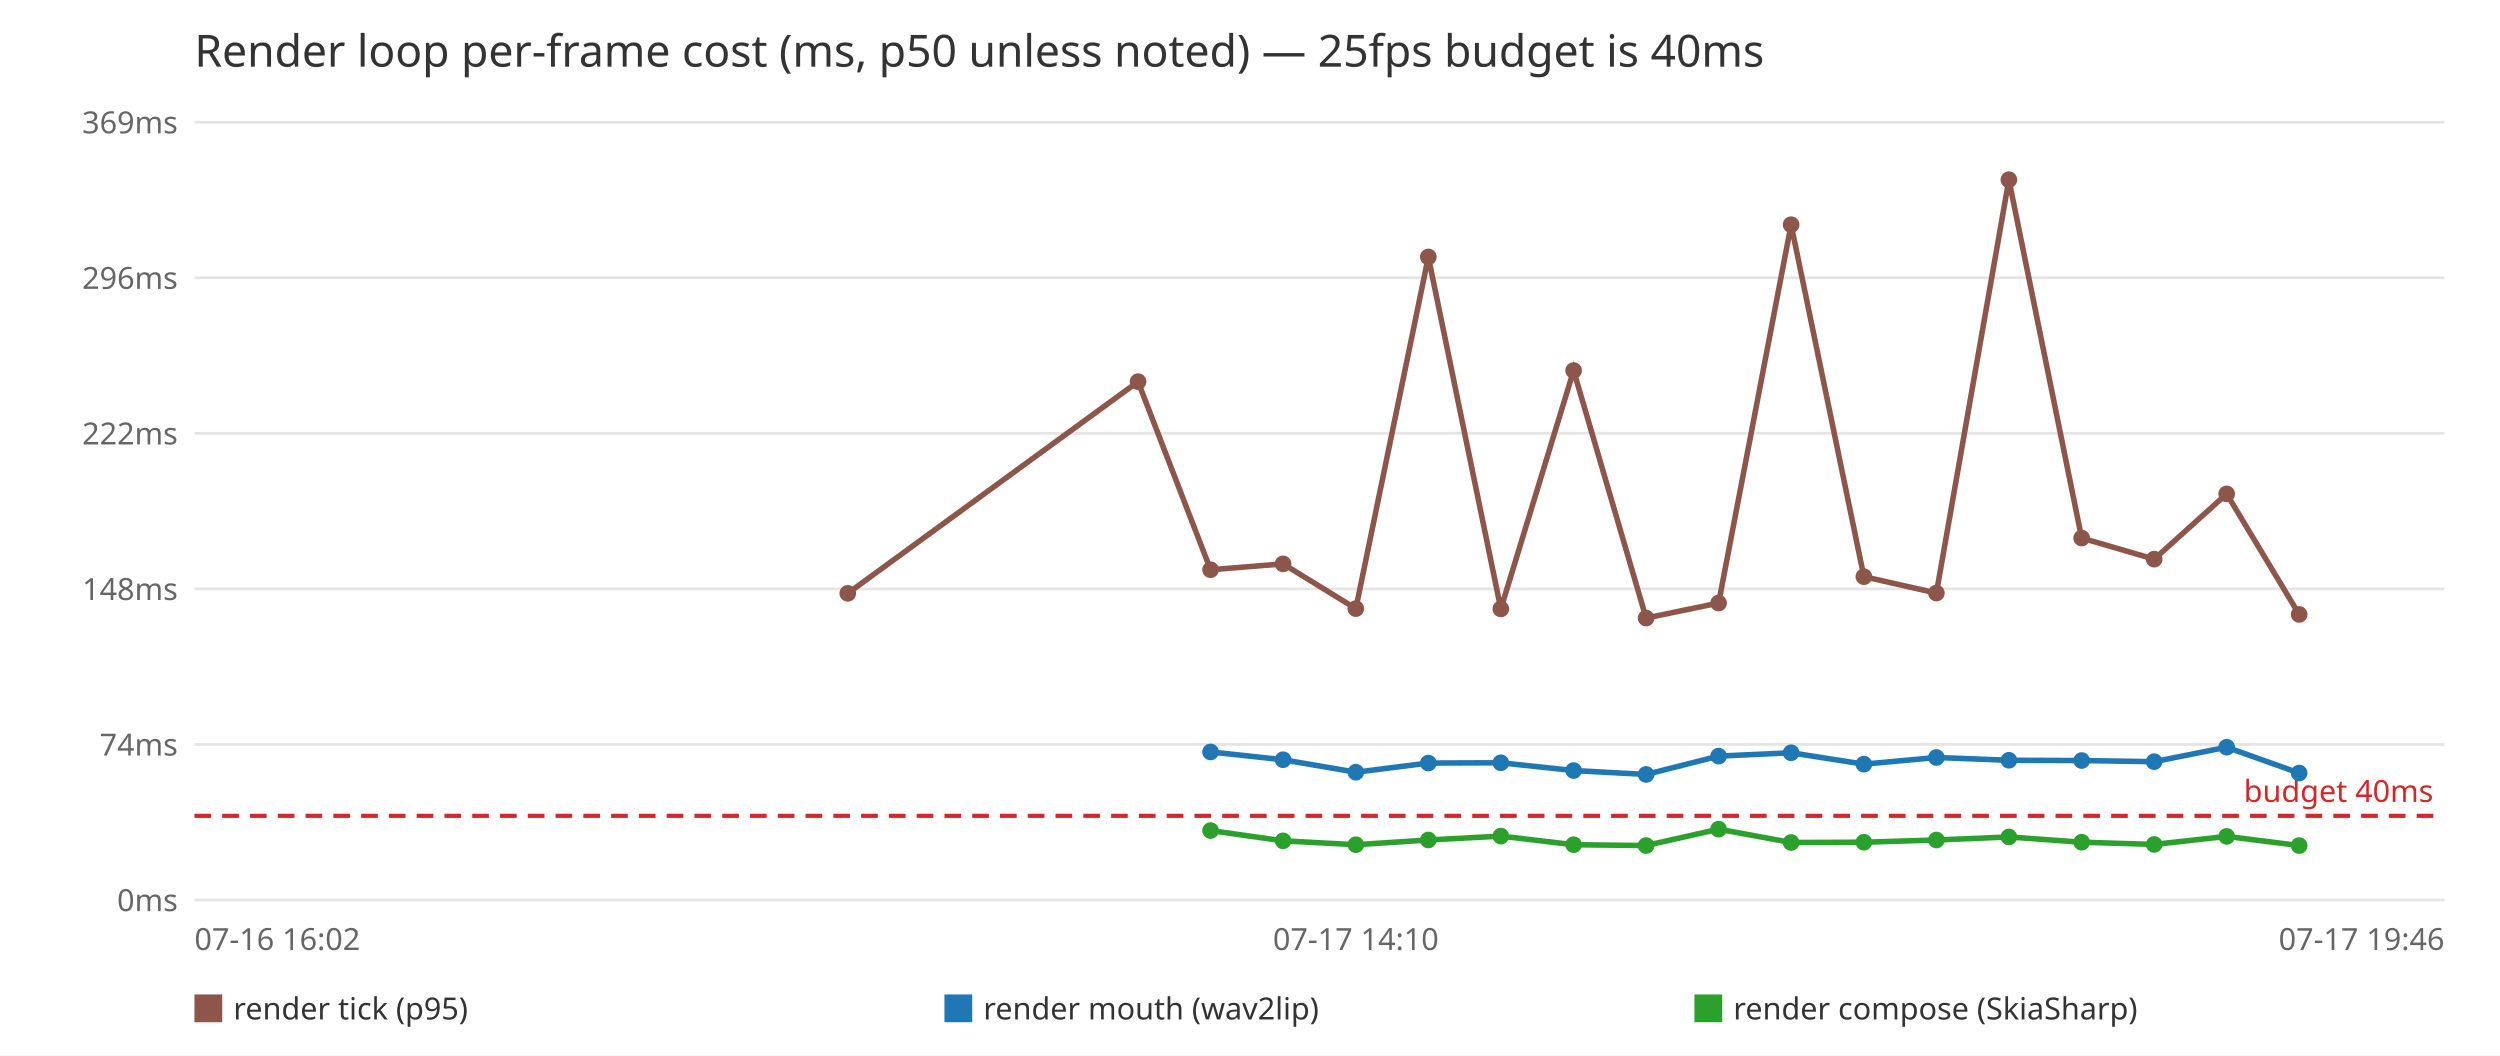
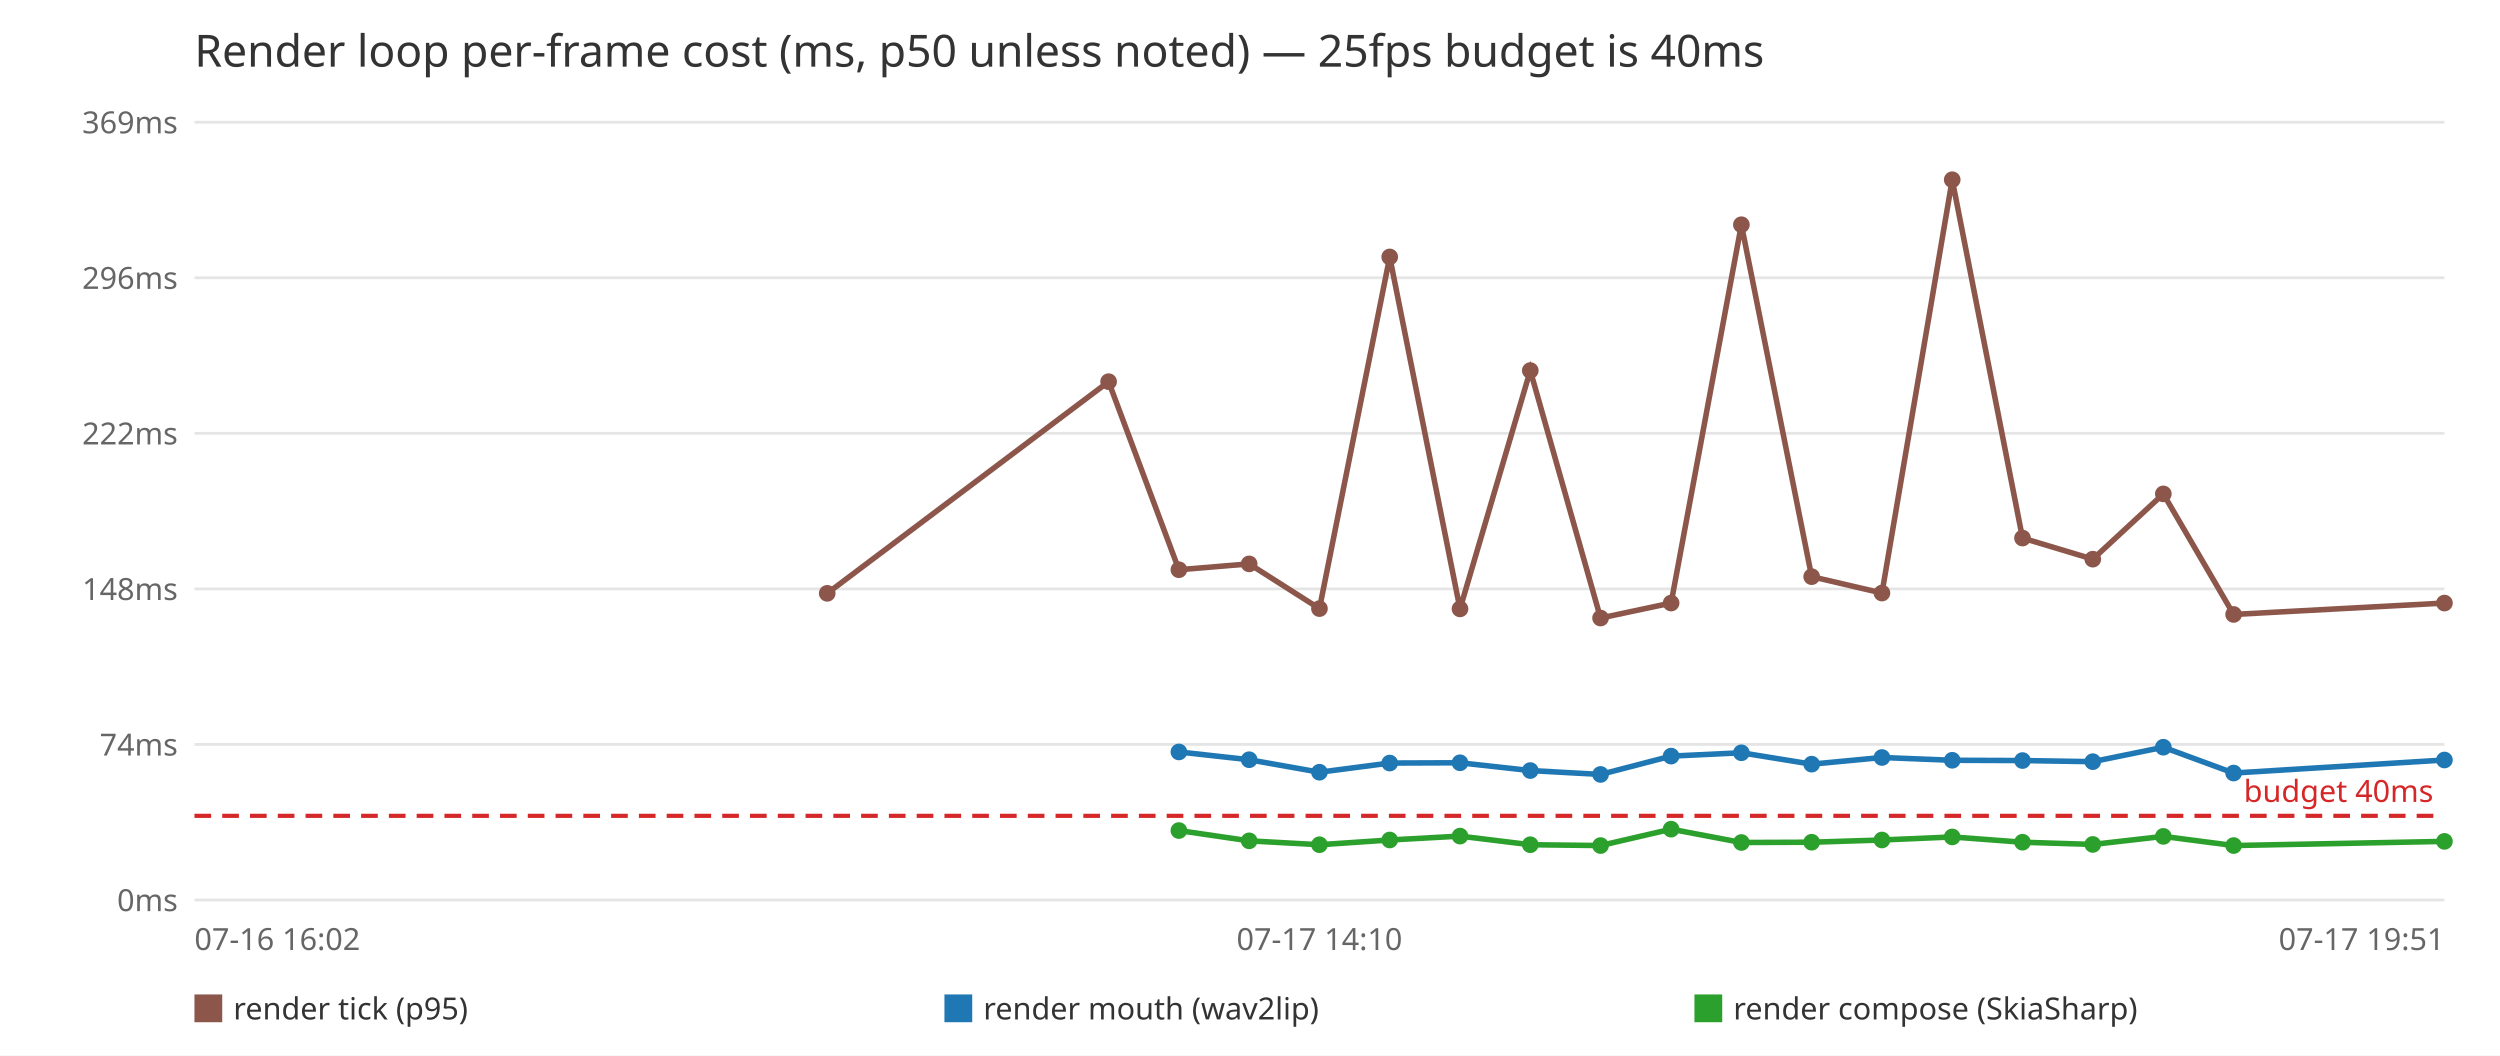
<svg xmlns="http://www.w3.org/2000/svg" width="900" height="380" viewBox="0 0 900 380" font-family="sans-serif">
  <rect width="900" height="380" fill="white" />
  <text x="70" y="24" font-size="16" fill="#333">Render loop per-frame cost (ms, p50 unless noted) — 25fps budget is 40ms</text>
  <line x1="70" y1="324.0" x2="880" y2="324.0" stroke="#e5e5e5" />
  <text x="64" y="328.0" font-size="11" fill="#666" text-anchor="end">0ms</text>
  <line x1="70" y1="268.0" x2="880" y2="268.0" stroke="#e5e5e5" />
  <text x="64" y="272.0" font-size="11" fill="#666" text-anchor="end">74ms</text>
  <line x1="70" y1="212.0" x2="880" y2="212.0" stroke="#e5e5e5" />
  <text x="64" y="216.0" font-size="11" fill="#666" text-anchor="end">148ms</text>
  <line x1="70" y1="156.0" x2="880" y2="156.0" stroke="#e5e5e5" />
  <text x="64" y="160.0" font-size="11" fill="#666" text-anchor="end">222ms</text>
  <line x1="70" y1="100.0" x2="880" y2="100.0" stroke="#e5e5e5" />
  <text x="64" y="104.0" font-size="11" fill="#666" text-anchor="end">296ms</text>
  <line x1="70" y1="44.0" x2="880" y2="44.0" stroke="#e5e5e5" />
  <text x="64" y="48.0" font-size="11" fill="#666" text-anchor="end">369ms</text>
  <line x1="70" y1="293.7" x2="880" y2="293.7" stroke="#d62728" stroke-width="1.5" stroke-dasharray="6,4" />
  <text x="876" y="288.7" font-size="11" fill="#d62728" text-anchor="end">budget 40ms</text>
  <text x="70.0" y="342" font-size="11" fill="#666" text-anchor="start">07-16 16:02</text>
-   <text x="488.1" y="342" font-size="11" fill="#666" text-anchor="middle">07-17 14:10</text>
-   <text x="880.0" y="342" font-size="11" fill="#666" text-anchor="end">07-17 19:46</text>
-   <polyline points="305.2,213.6 409.7,137.4 435.8,205.1 461.9,203.0 488.1,219.1 514.2,92.5 540.3,219.2 566.5,133.4 592.6,222.5 618.7,217.1 644.8,80.9 671.0,207.6 697.1,213.5 723.2,64.7 749.4,193.7 775.5,201.3 801.6,177.8 827.7,221.2" fill="none" stroke="#8c564b" stroke-width="2" />
-   <circle cx="305.2" cy="213.6" r="3" fill="#8c564b" />
-   <circle cx="409.7" cy="137.4" r="3" fill="#8c564b" />
-   <circle cx="435.8" cy="205.1" r="3" fill="#8c564b" />
-   <circle cx="461.9" cy="203.0" r="3" fill="#8c564b" />
-   <circle cx="488.1" cy="219.1" r="3" fill="#8c564b" />
-   <circle cx="514.2" cy="92.5" r="3" fill="#8c564b" />
-   <circle cx="540.3" cy="219.2" r="3" fill="#8c564b" />
-   <circle cx="566.5" cy="133.4" r="3" fill="#8c564b" />
-   <circle cx="592.6" cy="222.5" r="3" fill="#8c564b" />
-   <circle cx="618.7" cy="217.1" r="3" fill="#8c564b" />
-   <circle cx="644.8" cy="80.9" r="3" fill="#8c564b" />
-   <circle cx="671.0" cy="207.6" r="3" fill="#8c564b" />
-   <circle cx="697.1" cy="213.5" r="3" fill="#8c564b" />
-   <circle cx="723.2" cy="64.7" r="3" fill="#8c564b" />
-   <circle cx="749.4" cy="193.7" r="3" fill="#8c564b" />
-   <circle cx="775.5" cy="201.3" r="3" fill="#8c564b" />
-   <circle cx="801.6" cy="177.8" r="3" fill="#8c564b" />
-   <circle cx="827.7" cy="221.2" r="3" fill="#8c564b" />
+   <text x="475.0" y="342" font-size="11" fill="#666" text-anchor="middle">07-17 14:10</text>
+   <text x="880.0" y="342" font-size="11" fill="#666" text-anchor="end">07-17 19:51</text>
+   <polyline points="297.8,213.6 399.1,137.4 424.4,205.1 449.7,203.0 475.0,219.1 500.3,92.5 525.6,219.2 550.9,133.4 576.2,222.5 601.6,217.1 626.9,80.9 652.2,207.6 677.5,213.5 702.8,64.7 728.1,193.7 753.4,201.3 778.8,177.8 804.1,221.2 880.0,217.1" fill="none" stroke="#8c564b" stroke-width="2" />
+   <circle cx="297.8" cy="213.6" r="3" fill="#8c564b" />
+   <circle cx="399.1" cy="137.4" r="3" fill="#8c564b" />
+   <circle cx="424.4" cy="205.1" r="3" fill="#8c564b" />
+   <circle cx="449.7" cy="203.0" r="3" fill="#8c564b" />
+   <circle cx="475.0" cy="219.1" r="3" fill="#8c564b" />
+   <circle cx="500.3" cy="92.5" r="3" fill="#8c564b" />
+   <circle cx="525.6" cy="219.2" r="3" fill="#8c564b" />
+   <circle cx="550.9" cy="133.4" r="3" fill="#8c564b" />
+   <circle cx="576.2" cy="222.5" r="3" fill="#8c564b" />
+   <circle cx="601.6" cy="217.1" r="3" fill="#8c564b" />
+   <circle cx="626.9" cy="80.9" r="3" fill="#8c564b" />
+   <circle cx="652.2" cy="207.6" r="3" fill="#8c564b" />
+   <circle cx="677.5" cy="213.5" r="3" fill="#8c564b" />
+   <circle cx="702.8" cy="64.7" r="3" fill="#8c564b" />
+   <circle cx="728.1" cy="193.7" r="3" fill="#8c564b" />
+   <circle cx="753.4" cy="201.3" r="3" fill="#8c564b" />
+   <circle cx="778.8" cy="177.8" r="3" fill="#8c564b" />
+   <circle cx="804.1" cy="221.2" r="3" fill="#8c564b" />
+   <circle cx="880.0" cy="217.1" r="3" fill="#8c564b" />
  <rect x="70.0" y="358" width="10" height="10" fill="#8c564b" />
  <text x="84.0" y="367" font-size="11" fill="#333">render tick (p95)</text>
-   <polyline points="435.8,270.7 461.9,273.5 488.1,278.0 514.2,274.7 540.3,274.6 566.5,277.4 592.6,278.8 618.7,272.2 644.8,271.0 671.0,275.1 697.1,272.7 723.2,273.7 749.4,273.8 775.5,274.2 801.6,269.0 827.7,278.3" fill="none" stroke="#1f77b4" stroke-width="2" />
-   <circle cx="435.8" cy="270.7" r="3" fill="#1f77b4" />
-   <circle cx="461.9" cy="273.5" r="3" fill="#1f77b4" />
-   <circle cx="488.1" cy="278.0" r="3" fill="#1f77b4" />
-   <circle cx="514.2" cy="274.7" r="3" fill="#1f77b4" />
-   <circle cx="540.3" cy="274.6" r="3" fill="#1f77b4" />
-   <circle cx="566.5" cy="277.4" r="3" fill="#1f77b4" />
-   <circle cx="592.6" cy="278.8" r="3" fill="#1f77b4" />
-   <circle cx="618.7" cy="272.2" r="3" fill="#1f77b4" />
-   <circle cx="644.8" cy="271.0" r="3" fill="#1f77b4" />
-   <circle cx="671.0" cy="275.1" r="3" fill="#1f77b4" />
-   <circle cx="697.1" cy="272.7" r="3" fill="#1f77b4" />
-   <circle cx="723.2" cy="273.7" r="3" fill="#1f77b4" />
-   <circle cx="749.4" cy="273.8" r="3" fill="#1f77b4" />
-   <circle cx="775.5" cy="274.2" r="3" fill="#1f77b4" />
-   <circle cx="801.6" cy="269.0" r="3" fill="#1f77b4" />
-   <circle cx="827.7" cy="278.3" r="3" fill="#1f77b4" />
+   <polyline points="424.4,270.7 449.7,273.5 475.0,278.0 500.3,274.7 525.6,274.6 550.9,277.4 576.2,278.8 601.6,272.2 626.9,271.0 652.2,275.1 677.5,272.7 702.8,273.7 728.1,273.8 753.4,274.2 778.8,269.0 804.1,278.3 880.0,273.6" fill="none" stroke="#1f77b4" stroke-width="2" />
+   <circle cx="424.4" cy="270.7" r="3" fill="#1f77b4" />
+   <circle cx="449.7" cy="273.5" r="3" fill="#1f77b4" />
+   <circle cx="475.0" cy="278.0" r="3" fill="#1f77b4" />
+   <circle cx="500.3" cy="274.7" r="3" fill="#1f77b4" />
+   <circle cx="525.6" cy="274.6" r="3" fill="#1f77b4" />
+   <circle cx="550.9" cy="277.4" r="3" fill="#1f77b4" />
+   <circle cx="576.2" cy="278.8" r="3" fill="#1f77b4" />
+   <circle cx="601.6" cy="272.2" r="3" fill="#1f77b4" />
+   <circle cx="626.9" cy="271.0" r="3" fill="#1f77b4" />
+   <circle cx="652.2" cy="275.1" r="3" fill="#1f77b4" />
+   <circle cx="677.5" cy="272.7" r="3" fill="#1f77b4" />
+   <circle cx="702.8" cy="273.7" r="3" fill="#1f77b4" />
+   <circle cx="728.1" cy="273.8" r="3" fill="#1f77b4" />
+   <circle cx="753.4" cy="274.2" r="3" fill="#1f77b4" />
+   <circle cx="778.8" cy="269.0" r="3" fill="#1f77b4" />
+   <circle cx="804.1" cy="278.3" r="3" fill="#1f77b4" />
+   <circle cx="880.0" cy="273.6" r="3" fill="#1f77b4" />
  <rect x="340.0" y="358" width="10" height="10" fill="#1f77b4" />
  <text x="354.0" y="367" font-size="11" fill="#333">render mouth (wav2lip)</text>
-   <polyline points="435.8,299.0 461.9,302.7 488.1,304.1 514.2,302.4 540.3,301.0 566.5,304.1 592.6,304.4 618.7,298.5 644.8,303.3 671.0,303.2 697.1,302.4 723.2,301.3 749.4,303.2 775.5,304.0 801.6,301.1 827.7,304.4" fill="none" stroke="#2ca02c" stroke-width="2" />
-   <circle cx="435.8" cy="299.0" r="3" fill="#2ca02c" />
-   <circle cx="461.9" cy="302.7" r="3" fill="#2ca02c" />
-   <circle cx="488.1" cy="304.1" r="3" fill="#2ca02c" />
-   <circle cx="514.2" cy="302.4" r="3" fill="#2ca02c" />
-   <circle cx="540.3" cy="301.0" r="3" fill="#2ca02c" />
-   <circle cx="566.5" cy="304.1" r="3" fill="#2ca02c" />
-   <circle cx="592.6" cy="304.4" r="3" fill="#2ca02c" />
-   <circle cx="618.7" cy="298.5" r="3" fill="#2ca02c" />
-   <circle cx="644.8" cy="303.3" r="3" fill="#2ca02c" />
-   <circle cx="671.0" cy="303.2" r="3" fill="#2ca02c" />
-   <circle cx="697.1" cy="302.4" r="3" fill="#2ca02c" />
-   <circle cx="723.2" cy="301.3" r="3" fill="#2ca02c" />
-   <circle cx="749.4" cy="303.2" r="3" fill="#2ca02c" />
-   <circle cx="775.5" cy="304.0" r="3" fill="#2ca02c" />
-   <circle cx="801.6" cy="301.1" r="3" fill="#2ca02c" />
-   <circle cx="827.7" cy="304.4" r="3" fill="#2ca02c" />
+   <polyline points="424.4,299.0 449.7,302.7 475.0,304.1 500.3,302.4 525.6,301.0 550.9,304.1 576.2,304.4 601.6,298.5 626.9,303.3 652.2,303.2 677.5,302.4 702.8,301.3 728.1,303.2 753.4,304.0 778.8,301.1 804.1,304.4 880.0,302.9" fill="none" stroke="#2ca02c" stroke-width="2" />
+   <circle cx="424.4" cy="299.0" r="3" fill="#2ca02c" />
+   <circle cx="449.7" cy="302.7" r="3" fill="#2ca02c" />
+   <circle cx="475.0" cy="304.1" r="3" fill="#2ca02c" />
+   <circle cx="500.3" cy="302.4" r="3" fill="#2ca02c" />
+   <circle cx="525.6" cy="301.0" r="3" fill="#2ca02c" />
+   <circle cx="550.9" cy="304.1" r="3" fill="#2ca02c" />
+   <circle cx="576.2" cy="304.4" r="3" fill="#2ca02c" />
+   <circle cx="601.6" cy="298.5" r="3" fill="#2ca02c" />
+   <circle cx="626.9" cy="303.3" r="3" fill="#2ca02c" />
+   <circle cx="652.2" cy="303.2" r="3" fill="#2ca02c" />
+   <circle cx="677.5" cy="302.4" r="3" fill="#2ca02c" />
+   <circle cx="702.8" cy="301.3" r="3" fill="#2ca02c" />
+   <circle cx="728.1" cy="303.2" r="3" fill="#2ca02c" />
+   <circle cx="753.4" cy="304.0" r="3" fill="#2ca02c" />
+   <circle cx="778.8" cy="301.1" r="3" fill="#2ca02c" />
+   <circle cx="804.1" cy="304.4" r="3" fill="#2ca02c" />
+   <circle cx="880.0" cy="302.9" r="3" fill="#2ca02c" />
  <rect x="610.0" y="358" width="10" height="10" fill="#2ca02c" />
  <text x="624.0" y="367" font-size="11" fill="#333">render compose (SkiaSharp)</text>
</svg>
